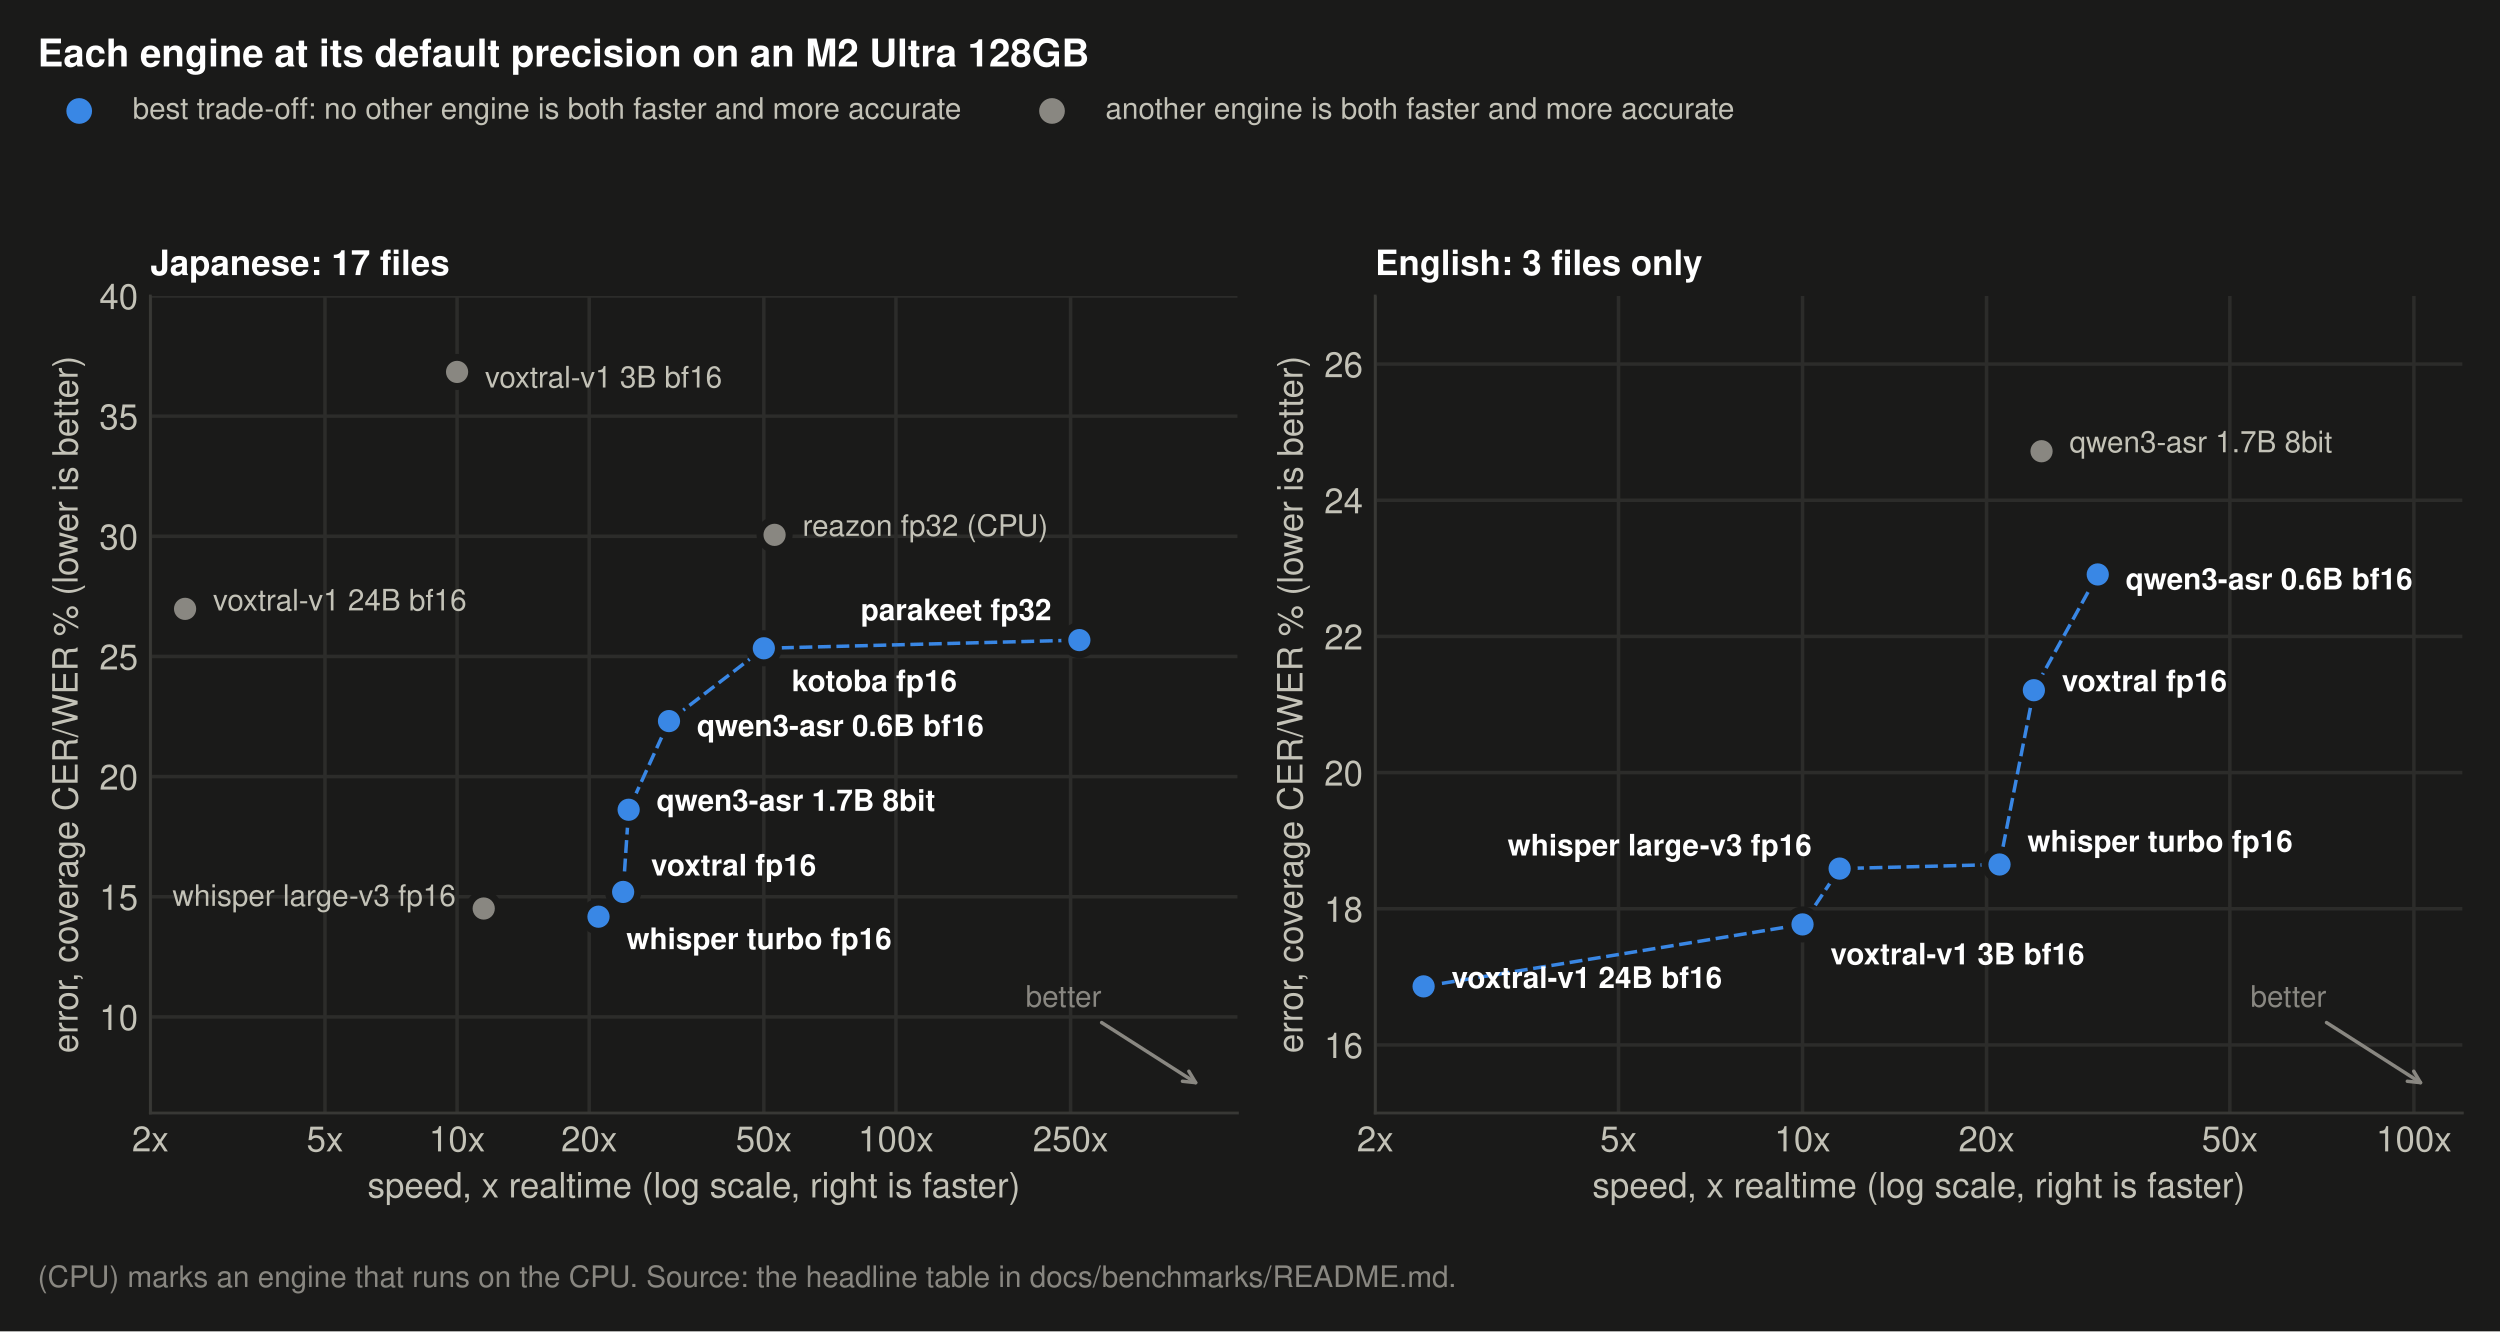
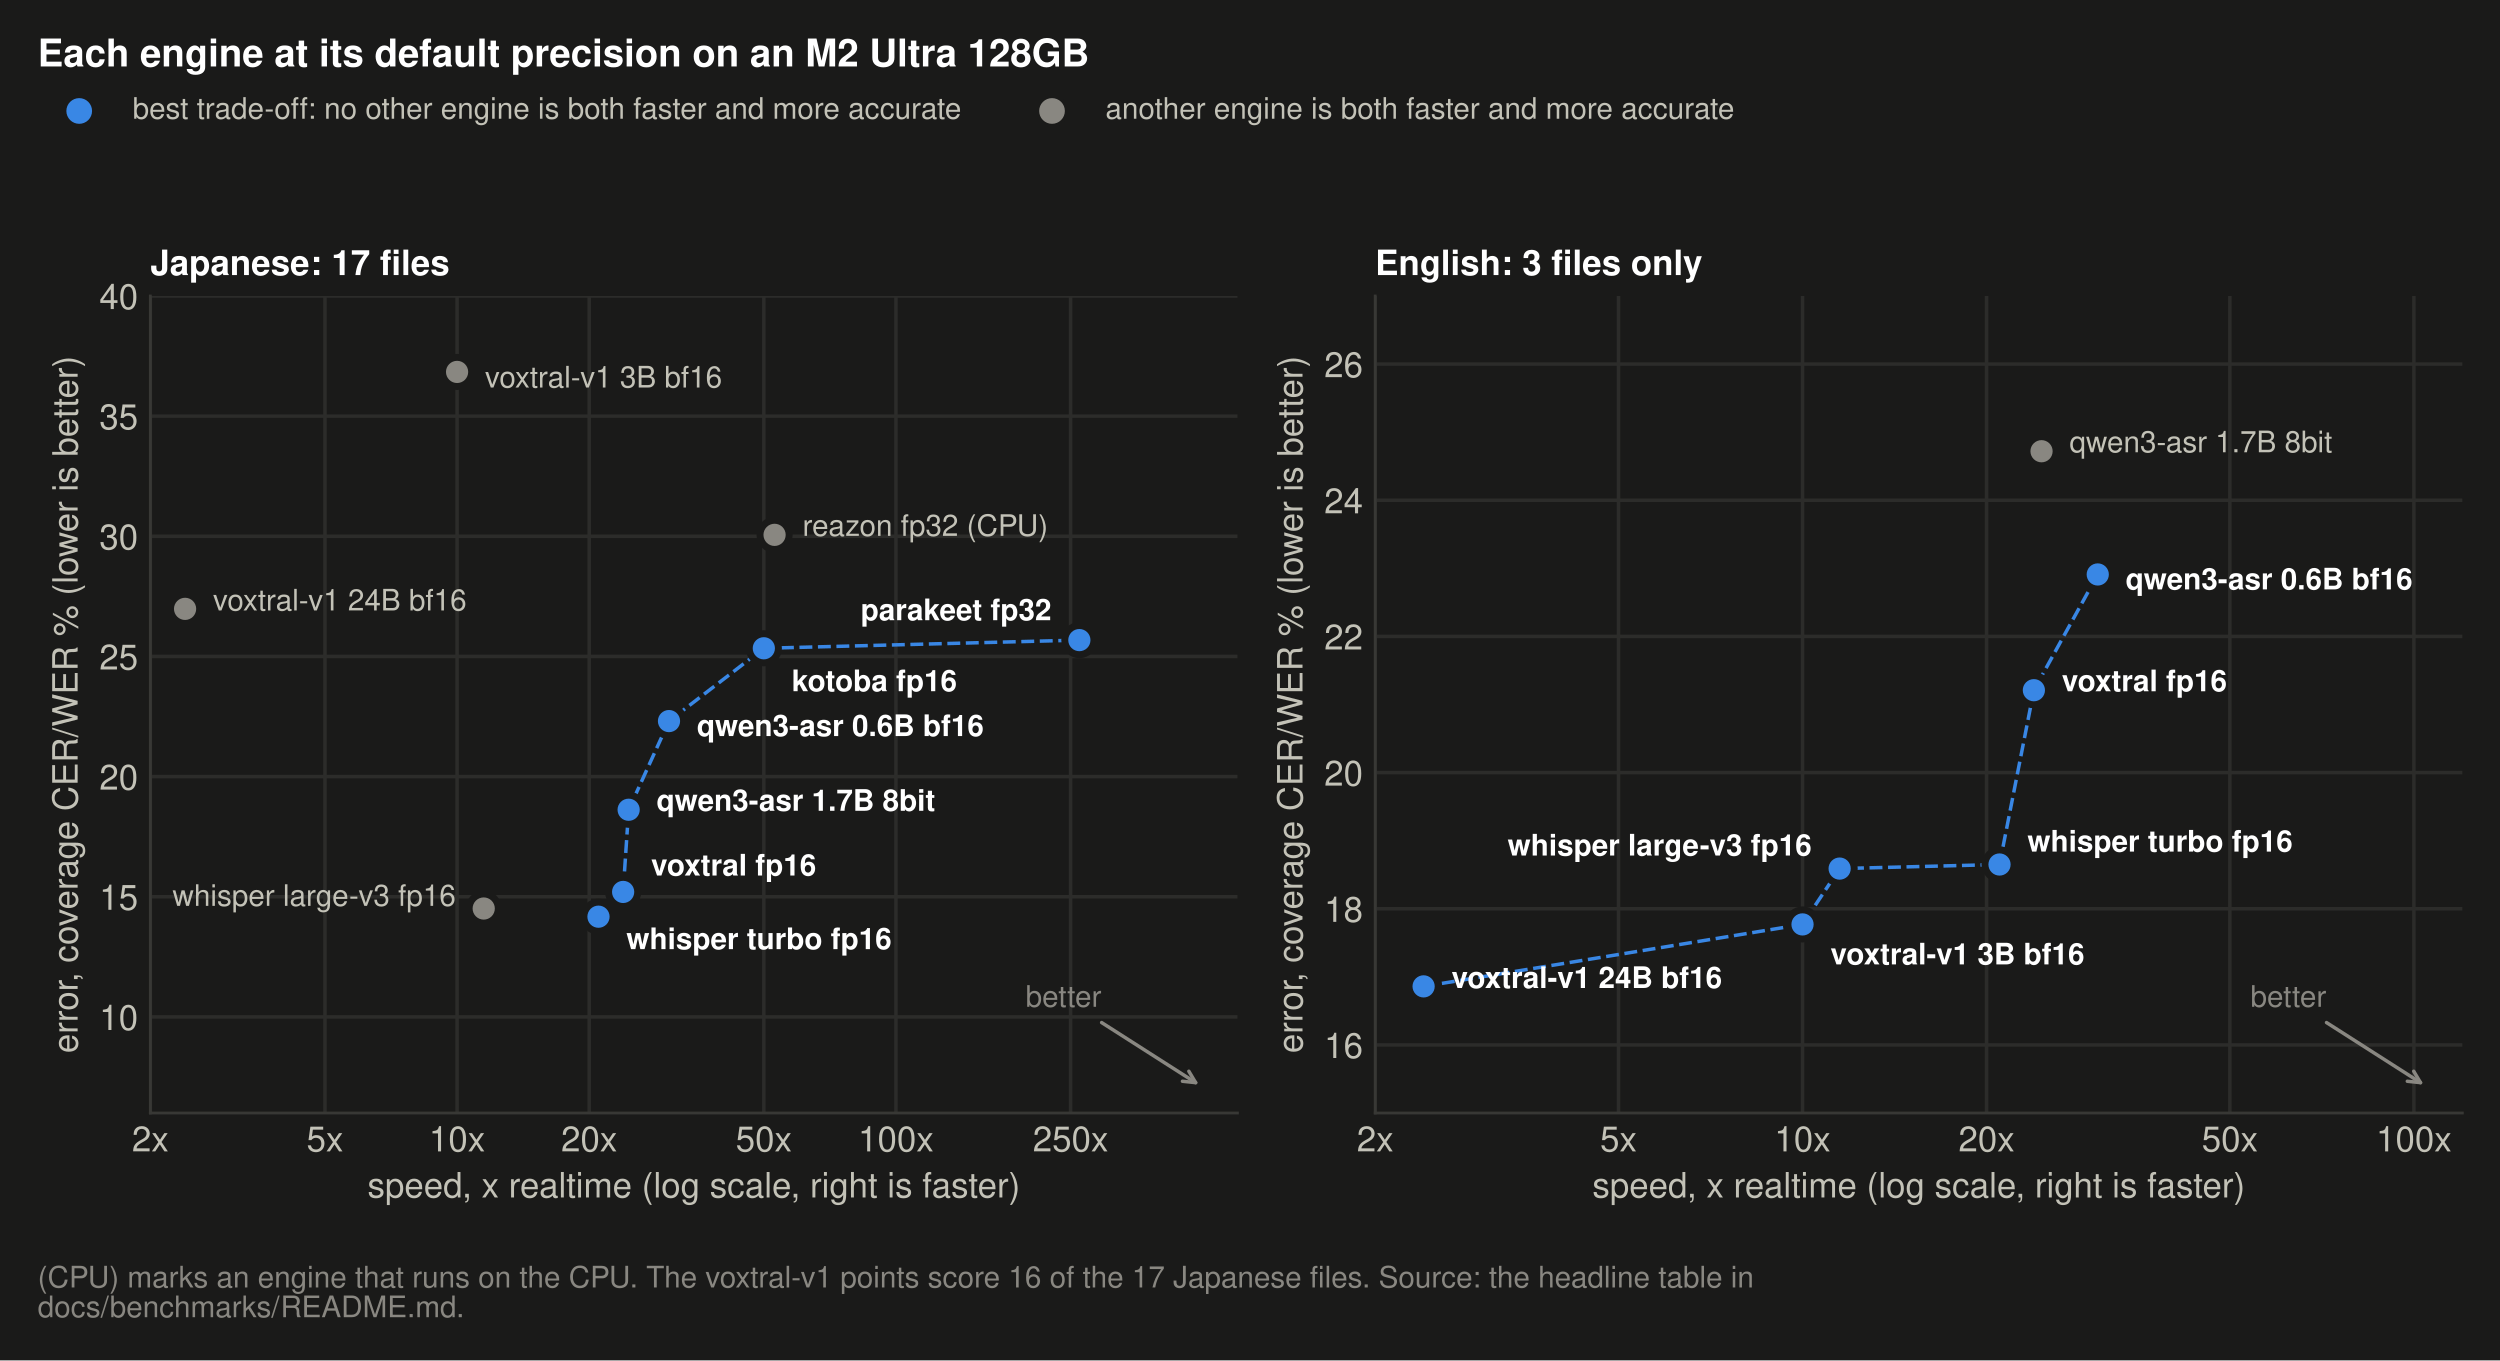
- <svg xmlns="http://www.w3.org/2000/svg" xmlns:xlink="http://www.w3.org/1999/xlink" width="716.418pt" height="381.504pt" viewBox="0 0 716.418 381.504" version="1.1">
+ <svg xmlns="http://www.w3.org/2000/svg" xmlns:xlink="http://www.w3.org/1999/xlink" width="716.418pt" height="389.829pt" viewBox="0 0 716.418 389.829" version="1.1">
  <defs>
    <style type="text/css">*{stroke-linejoin: round; stroke-linecap: butt}</style>
  </defs>
  <g id="figure_1">
    <g id="patch_1">
-       <path d="M 0 381.504  L 716.418 381.504  L 716.418 0  L 0 0  z " style="fill: #1a1a19" />
+       <path d="M 0 389.829  L 716.418 389.829  L 716.418 -0  L 0 -0  z " style="fill: #1a1a19" />
    </g>
    <g id="axes_1">
      <g id="patch_2">
        <path d="M 43.08 318.953  L 354.609 318.953  L 354.609 84.822  L 43.08 84.822  z " style="fill: #1a1a19" />
      </g>
      <g id="matplotlib.axis_1">
        <g id="xtick_1">
          <g id="line2d_1">
-             <path d="M 43.08 318.953  L 43.08 84.822  " clip-path="url(#pda2308341d)" style="fill: none; stroke: #2c2c2a; stroke-linecap: round" />
+             <path d="M 43.08 318.953  L 43.08 84.822  " clip-path="url(#pedaf4a1bca)" style="fill: none; stroke: #2c2c2a; stroke-linecap: round" />
          </g>
          <g id="line2d_2" />
          <g id="text_1">
            <text style="font-size: 10px; font-family: 'Helvetica', 'Arial', 'DejaVu Sans'; text-anchor: middle; fill: #c3c2b7" x="43.08" y="329.953" transform="rotate(-0 43.08 329.9528)">2x</text>
          </g>
        </g>
        <g id="xtick_2">
          <g id="line2d_3">
-             <path d="M 93.126 318.953  L 93.126 84.822  " clip-path="url(#pda2308341d)" style="fill: none; stroke: #2c2c2a; stroke-linecap: round" />
+             <path d="M 93.126 318.953  L 93.126 84.822  " clip-path="url(#pedaf4a1bca)" style="fill: none; stroke: #2c2c2a; stroke-linecap: round" />
          </g>
          <g id="line2d_4" />
          <g id="text_2">
            <text style="font-size: 10px; font-family: 'Helvetica', 'Arial', 'DejaVu Sans'; text-anchor: middle; fill: #c3c2b7" x="93.126" y="329.953" transform="rotate(-0 93.12591 329.9528)">5x</text>
          </g>
        </g>
        <g id="xtick_3">
          <g id="line2d_5">
-             <path d="M 130.984 318.953  L 130.984 84.822  " clip-path="url(#pda2308341d)" style="fill: none; stroke: #2c2c2a; stroke-linecap: round" />
+             <path d="M 130.984 318.953  L 130.984 84.822  " clip-path="url(#pedaf4a1bca)" style="fill: none; stroke: #2c2c2a; stroke-linecap: round" />
          </g>
          <g id="line2d_6" />
          <g id="text_3">
            <text style="font-size: 10px; font-family: 'Helvetica', 'Arial', 'DejaVu Sans'; text-anchor: middle; fill: #c3c2b7" x="130.984" y="329.953" transform="rotate(-0 130.9842 329.9528)">10x</text>
          </g>
        </g>
        <g id="xtick_4">
          <g id="line2d_7">
-             <path d="M 168.842 318.953  L 168.842 84.822  " clip-path="url(#pda2308341d)" style="fill: none; stroke: #2c2c2a; stroke-linecap: round" />
+             <path d="M 168.842 318.953  L 168.842 84.822  " clip-path="url(#pedaf4a1bca)" style="fill: none; stroke: #2c2c2a; stroke-linecap: round" />
          </g>
          <g id="line2d_8" />
          <g id="text_4">
            <text style="font-size: 10px; font-family: 'Helvetica', 'Arial', 'DejaVu Sans'; text-anchor: middle; fill: #c3c2b7" x="168.842" y="329.953" transform="rotate(-0 168.8424 329.9528)">20x</text>
          </g>
        </g>
        <g id="xtick_5">
          <g id="line2d_9">
-             <path d="M 218.888 318.953  L 218.888 84.822  " clip-path="url(#pda2308341d)" style="fill: none; stroke: #2c2c2a; stroke-linecap: round" />
+             <path d="M 218.888 318.953  L 218.888 84.822  " clip-path="url(#pedaf4a1bca)" style="fill: none; stroke: #2c2c2a; stroke-linecap: round" />
          </g>
          <g id="line2d_10" />
          <g id="text_5">
            <text style="font-size: 10px; font-family: 'Helvetica', 'Arial', 'DejaVu Sans'; text-anchor: middle; fill: #c3c2b7" x="218.888" y="329.953" transform="rotate(-0 218.8883 329.9528)">50x</text>
          </g>
        </g>
        <g id="xtick_6">
          <g id="line2d_11">
-             <path d="M 256.747 318.953  L 256.747 84.822  " clip-path="url(#pda2308341d)" style="fill: none; stroke: #2c2c2a; stroke-linecap: round" />
+             <path d="M 256.747 318.953  L 256.747 84.822  " clip-path="url(#pedaf4a1bca)" style="fill: none; stroke: #2c2c2a; stroke-linecap: round" />
          </g>
          <g id="line2d_12" />
          <g id="text_6">
            <text style="font-size: 10px; font-family: 'Helvetica', 'Arial', 'DejaVu Sans'; text-anchor: middle; fill: #c3c2b7" x="256.747" y="329.953" transform="rotate(-0 256.7466 329.9528)">100x</text>
          </g>
        </g>
        <g id="xtick_7">
          <g id="line2d_13">
-             <path d="M 306.793 318.953  L 306.793 84.822  " clip-path="url(#pda2308341d)" style="fill: none; stroke: #2c2c2a; stroke-linecap: round" />
+             <path d="M 306.793 318.953  L 306.793 84.822  " clip-path="url(#pedaf4a1bca)" style="fill: none; stroke: #2c2c2a; stroke-linecap: round" />
          </g>
          <g id="line2d_14" />
          <g id="text_7">
            <text style="font-size: 10px; font-family: 'Helvetica', 'Arial', 'DejaVu Sans'; text-anchor: middle; fill: #c3c2b7" x="306.793" y="329.953" transform="rotate(-0 306.7925 329.9528)">250x</text>
          </g>
        </g>
        <g id="text_8">
          <text style="font-size: 10px; font-family: 'Helvetica', 'Arial', 'DejaVu Sans'; text-anchor: middle; fill: #c3c2b7" x="198.844" y="343.152" transform="rotate(-0 198.8444 343.152)">speed, x realtime (log scale, right is faster)</text>
        </g>
      </g>
      <g id="matplotlib.axis_2">
        <g id="ytick_1">
          <g id="line2d_15">
-             <path d="M 43.08 291.408  L 354.609 291.408  " clip-path="url(#pda2308341d)" style="fill: none; stroke: #2c2c2a; stroke-linecap: round" />
+             <path d="M 43.08 291.408  L 354.609 291.408  " clip-path="url(#pedaf4a1bca)" style="fill: none; stroke: #2c2c2a; stroke-linecap: round" />
          </g>
          <g id="line2d_16" />
          <g id="text_9">
            <text style="font-size: 10px; font-family: 'Helvetica', 'Arial', 'DejaVu Sans'; text-anchor: end; fill: #c3c2b7" x="39.58" y="295.158" transform="rotate(-0 39.58 295.158)">10</text>
          </g>
        </g>
        <g id="ytick_2">
          <g id="line2d_17">
-             <path d="M 43.08 256.977  L 354.609 256.977  " clip-path="url(#pda2308341d)" style="fill: none; stroke: #2c2c2a; stroke-linecap: round" />
+             <path d="M 43.08 256.977  L 354.609 256.977  " clip-path="url(#pedaf4a1bca)" style="fill: none; stroke: #2c2c2a; stroke-linecap: round" />
          </g>
          <g id="line2d_18" />
          <g id="text_10">
            <text style="font-size: 10px; font-family: 'Helvetica', 'Arial', 'DejaVu Sans'; text-anchor: end; fill: #c3c2b7" x="39.58" y="260.727" transform="rotate(-0 39.58 260.727)">15</text>
          </g>
        </g>
        <g id="ytick_3">
          <g id="line2d_19">
-             <path d="M 43.08 222.546  L 354.609 222.546  " clip-path="url(#pda2308341d)" style="fill: none; stroke: #2c2c2a; stroke-linecap: round" />
+             <path d="M 43.08 222.546  L 354.609 222.546  " clip-path="url(#pedaf4a1bca)" style="fill: none; stroke: #2c2c2a; stroke-linecap: round" />
          </g>
          <g id="line2d_20" />
          <g id="text_11">
            <text style="font-size: 10px; font-family: 'Helvetica', 'Arial', 'DejaVu Sans'; text-anchor: end; fill: #c3c2b7" x="39.58" y="226.296" transform="rotate(-0 39.58 226.296)">20</text>
          </g>
        </g>
        <g id="ytick_4">
          <g id="line2d_21">
-             <path d="M 43.08 188.115  L 354.609 188.115  " clip-path="url(#pda2308341d)" style="fill: none; stroke: #2c2c2a; stroke-linecap: round" />
+             <path d="M 43.08 188.115  L 354.609 188.115  " clip-path="url(#pedaf4a1bca)" style="fill: none; stroke: #2c2c2a; stroke-linecap: round" />
          </g>
          <g id="line2d_22" />
          <g id="text_12">
            <text style="font-size: 10px; font-family: 'Helvetica', 'Arial', 'DejaVu Sans'; text-anchor: end; fill: #c3c2b7" x="39.58" y="191.865" transform="rotate(-0 39.58 191.865)">25</text>
          </g>
        </g>
        <g id="ytick_5">
          <g id="line2d_23">
-             <path d="M 43.08 153.684  L 354.609 153.684  " clip-path="url(#pda2308341d)" style="fill: none; stroke: #2c2c2a; stroke-linecap: round" />
+             <path d="M 43.08 153.684  L 354.609 153.684  " clip-path="url(#pedaf4a1bca)" style="fill: none; stroke: #2c2c2a; stroke-linecap: round" />
          </g>
          <g id="line2d_24" />
          <g id="text_13">
            <text style="font-size: 10px; font-family: 'Helvetica', 'Arial', 'DejaVu Sans'; text-anchor: end; fill: #c3c2b7" x="39.58" y="157.434" transform="rotate(-0 39.58 157.434)">30</text>
          </g>
        </g>
        <g id="ytick_6">
          <g id="line2d_25">
-             <path d="M 43.08 119.253  L 354.609 119.253  " clip-path="url(#pda2308341d)" style="fill: none; stroke: #2c2c2a; stroke-linecap: round" />
+             <path d="M 43.08 119.253  L 354.609 119.253  " clip-path="url(#pedaf4a1bca)" style="fill: none; stroke: #2c2c2a; stroke-linecap: round" />
          </g>
          <g id="line2d_26" />
          <g id="text_14">
            <text style="font-size: 10px; font-family: 'Helvetica', 'Arial', 'DejaVu Sans'; text-anchor: end; fill: #c3c2b7" x="39.58" y="123.003" transform="rotate(-0 39.58 123.003)">35</text>
          </g>
        </g>
        <g id="ytick_7">
          <g id="line2d_27">
-             <path d="M 43.08 84.822  L 354.609 84.822  " clip-path="url(#pda2308341d)" style="fill: none; stroke: #2c2c2a; stroke-linecap: round" />
+             <path d="M 43.08 84.822  L 354.609 84.822  " clip-path="url(#pedaf4a1bca)" style="fill: none; stroke: #2c2c2a; stroke-linecap: round" />
          </g>
          <g id="line2d_28" />
          <g id="text_15">
            <text style="font-size: 10px; font-family: 'Helvetica', 'Arial', 'DejaVu Sans'; text-anchor: end; fill: #c3c2b7" x="39.58" y="88.572" transform="rotate(-0 39.58 88.572)">40</text>
          </g>
        </g>
        <g id="text_16">
          <text style="font-size: 10px; font-family: 'Helvetica', 'Arial', 'DejaVu Sans'; text-anchor: middle; fill: #c3c2b7" x="22.246" y="201.887" transform="rotate(-90 22.24563 201.8874)">error, coverage CER/WER % (lower is better)</text>
        </g>
      </g>
      <g id="PathCollection_1" />
      <g id="PathCollection_2" />
      <g id="patch_3">
        <path d="M 43.08 318.953  L 43.08 84.822  " style="fill: none; stroke: #383835; stroke-width: 0.8; stroke-linejoin: miter; stroke-linecap: square" />
      </g>
      <g id="patch_4">
        <path d="M 43.08 318.953  L 354.609 318.953  " style="fill: none; stroke: #383835; stroke-width: 0.8; stroke-linejoin: miter; stroke-linecap: square" />
      </g>
      <g id="line2d_29">
-         <path d="M 171.507 262.693  L 178.572 255.6  L 180.149 232.049  L 191.712 206.639  L 218.888 185.774  L 309.311 183.432  " clip-path="url(#pda2308341d)" style="fill: none; stroke-dasharray: 3.7,1.6; stroke-dashoffset: 0; stroke: #3987e5" />
+         <path d="M 171.507 262.693  L 178.572 255.6  L 180.149 232.049  L 191.712 206.639  L 218.888 185.774  L 309.311 183.432  " clip-path="url(#pedaf4a1bca)" style="fill: none; stroke-dasharray: 3.7,1.6; stroke-dashoffset: 0; stroke: #3987e5" />
      </g>
      <g id="text_17">
        <text style="font-weight: 700; font-size: 8.5px; font-family: 'Helvetica', 'Arial', 'DejaVu Sans'; text-anchor: start; fill: #ffffff" x="186.572" y="250.897" transform="rotate(-0 186.5724 250.8967)">voxtral fp16</text>
      </g>
      <g id="text_18">
        <text style="font-size: 8.5px; font-family: 'Helvetica', 'Arial', 'DejaVu Sans'; text-anchor: end; fill: #c3c2b7" x="130.618" y="259.598" transform="rotate(-0 130.6177 259.5984)">whisper large-v3 fp16</text>
      </g>
      <g id="text_19">
        <text style="font-weight: 700; font-size: 8.5px; font-family: 'Helvetica', 'Arial', 'DejaVu Sans'; text-anchor: start; fill: #ffffff" x="179.507" y="271.99" transform="rotate(-0 179.5073 271.9895)">whisper turbo fp16</text>
      </g>
      <g id="text_20">
        <text style="font-weight: 700; font-size: 8.5px; font-family: 'Helvetica', 'Arial', 'DejaVu Sans'; text-anchor: start; fill: #ffffff" x="188.149" y="232.34" transform="rotate(-0 188.1491 232.34)">qwen3-asr 1.7B 8bit</text>
      </g>
      <g id="text_21">
        <text style="font-weight: 700; font-size: 8.5px; font-family: 'Helvetica', 'Arial', 'DejaVu Sans'; text-anchor: start; fill: #ffffff" x="199.712" y="210.93" transform="rotate(-0 199.7115 210.9299)">qwen3-asr 0.6B bf16</text>
      </g>
      <g id="text_22">
        <text style="font-size: 8.5px; font-family: 'Helvetica', 'Arial', 'DejaVu Sans'; text-anchor: start; fill: #c3c2b7" x="138.984" y="111.048" transform="rotate(-0 138.9842 111.0477)">voxtral-v1 3B bf16</text>
      </g>
      <g id="text_23">
        <text style="font-size: 8.5px; font-family: 'Helvetica', 'Arial', 'DejaVu Sans'; text-anchor: start; fill: #c3c2b7" x="61.038" y="174.946" transform="rotate(-0 61.03803 174.9456)">voxtral-v1 24B bf16</text>
      </g>
      <g id="text_24">
        <text style="font-weight: 700; font-size: 8.5px; font-family: 'Helvetica', 'Arial', 'DejaVu Sans'; text-anchor: start; fill: #ffffff" x="226.888" y="198.071" transform="rotate(-0 226.8883 198.0707)">kotoba fp16</text>
      </g>
      <g id="text_25">
        <text style="font-weight: 700; font-size: 8.5px; font-family: 'Helvetica', 'Arial', 'DejaVu Sans'; text-anchor: end; fill: #ffffff" x="301.311" y="177.729" transform="rotate(-0 301.3115 177.7294)">parakeet fp32</text>
      </g>
      <g id="text_26">
        <text style="font-size: 8.5px; font-family: 'Helvetica', 'Arial', 'DejaVu Sans'; text-anchor: start; fill: #c3c2b7" x="229.968" y="153.572" transform="rotate(-0 229.9677 153.5725)">reazon fp32 (CPU)</text>
      </g>
      <g id="patch_5">
        <path d="M 315.694 293.034  Q 329.636 301.943 342.635 310.25  " style="fill: none; stroke: #898781; stroke-linecap: round" />
        <path d="M 340.686 306.986  L 342.635 310.25  L 338.855 309.852  " style="fill: none; stroke: #898781; stroke-linecap: round" />
      </g>
      <g id="text_27">
        <text style="font-size: 8.5px; font-family: 'Helvetica', 'Arial', 'DejaVu Sans'; text-anchor: middle; fill: #898781" x="304.764" y="288.516" transform="rotate(-0 304.7642 288.5158)">better</text>
      </g>
      <g id="text_28">
        <text style="font-weight: 700; font-size: 10px; font-family: 'Helvetica', 'Arial', 'DejaVu Sans'; text-anchor: start; fill: #ffffff" x="43.08" y="78.822" transform="rotate(-0 43.08 78.822)">Japanese: 17 files</text>
      </g>
      <g id="PathCollection_3">
        <defs>
          <path id="md857b09aa1" d="M 0 4.183  C 1.109 4.183 2.174 3.743 2.958 2.958  C 3.743 2.174 4.183 1.109 4.183 0  C 4.183 -1.109 3.743 -2.174 2.958 -2.958  C 2.174 -3.743 1.109 -4.183 0 -4.183  C -1.109 -4.183 -2.174 -3.743 -2.958 -2.958  C -3.743 -2.174 -4.183 -1.109 -4.183 0  C -4.183 1.109 -3.743 2.174 -2.958 2.958  C -2.174 3.743 -1.109 4.183 0 4.183  z " style="stroke: #1a1a19; stroke-width: 2" />
        </defs>
-         <g clip-path="url(#pda2308341d)">
+         <g clip-path="url(#pedaf4a1bca)">
          <use xlink:href="#md857b09aa1" x="178.572" y="255.6" style="fill: #3987e5; stroke: #1a1a19; stroke-width: 2" />
        </g>
      </g>
      <g id="PathCollection_4">
        <defs>
          <path id="m7965af2e24" d="M 0 4.183  C 1.109 4.183 2.174 3.743 2.958 2.958  C 3.743 2.174 4.183 1.109 4.183 0  C 4.183 -1.109 3.743 -2.174 2.958 -2.958  C 2.174 -3.743 1.109 -4.183 0 -4.183  C -1.109 -4.183 -2.174 -3.743 -2.958 -2.958  C -3.743 -2.174 -4.183 -1.109 -4.183 0  C -4.183 1.109 -3.743 2.174 -2.958 2.958  C -2.174 3.743 -1.109 4.183 0 4.183  z " style="stroke: #1a1a19; stroke-width: 2" />
        </defs>
-         <g clip-path="url(#pda2308341d)">
+         <g clip-path="url(#pedaf4a1bca)">
          <use xlink:href="#m7965af2e24" x="138.618" y="260.351" style="fill: #898781; stroke: #1a1a19; stroke-width: 2" />
        </g>
      </g>
      <g id="PathCollection_5">
-         <g clip-path="url(#pda2308341d)">
+         <g clip-path="url(#pedaf4a1bca)">
          <use xlink:href="#md857b09aa1" x="171.507" y="262.693" style="fill: #3987e5; stroke: #1a1a19; stroke-width: 2" />
        </g>
      </g>
      <g id="PathCollection_6">
-         <g clip-path="url(#pda2308341d)">
+         <g clip-path="url(#pedaf4a1bca)">
          <use xlink:href="#md857b09aa1" x="180.149" y="232.049" style="fill: #3987e5; stroke: #1a1a19; stroke-width: 2" />
        </g>
      </g>
      <g id="PathCollection_7">
-         <g clip-path="url(#pda2308341d)">
+         <g clip-path="url(#pedaf4a1bca)">
          <use xlink:href="#md857b09aa1" x="191.712" y="206.639" style="fill: #3987e5; stroke: #1a1a19; stroke-width: 2" />
        </g>
      </g>
      <g id="PathCollection_8">
-         <g clip-path="url(#pda2308341d)">
+         <g clip-path="url(#pedaf4a1bca)">
          <use xlink:href="#m7965af2e24" x="130.984" y="106.582" style="fill: #898781; stroke: #1a1a19; stroke-width: 2" />
        </g>
      </g>
      <g id="PathCollection_9">
-         <g clip-path="url(#pda2308341d)">
+         <g clip-path="url(#pedaf4a1bca)">
          <use xlink:href="#m7965af2e24" x="53.038" y="174.48" style="fill: #898781; stroke: #1a1a19; stroke-width: 2" />
        </g>
      </g>
      <g id="PathCollection_10">
-         <g clip-path="url(#pda2308341d)">
+         <g clip-path="url(#pedaf4a1bca)">
          <use xlink:href="#md857b09aa1" x="218.888" y="185.774" style="fill: #3987e5; stroke: #1a1a19; stroke-width: 2" />
        </g>
      </g>
      <g id="PathCollection_11">
-         <g clip-path="url(#pda2308341d)">
+         <g clip-path="url(#pedaf4a1bca)">
          <use xlink:href="#md857b09aa1" x="309.311" y="183.432" style="fill: #3987e5; stroke: #1a1a19; stroke-width: 2" />
        </g>
      </g>
      <g id="PathCollection_12">
-         <g clip-path="url(#pda2308341d)">
+         <g clip-path="url(#pedaf4a1bca)">
          <use xlink:href="#m7965af2e24" x="221.968" y="153.271" style="fill: #898781; stroke: #1a1a19; stroke-width: 2" />
        </g>
      </g>
    </g>
    <g id="axes_2">
      <g id="patch_6">
        <path d="M 394.089 318.953  L 705.618 318.953  L 705.618 84.822  L 394.089 84.822  z " style="fill: #1a1a19" />
      </g>
      <g id="matplotlib.axis_3">
        <g id="xtick_8">
          <g id="line2d_30">
-             <path d="M 394.089 318.953  L 394.089 84.822  " clip-path="url(#pa6e12be809)" style="fill: none; stroke: #2c2c2a; stroke-linecap: round" />
+             <path d="M 394.089 318.953  L 394.089 84.822  " clip-path="url(#p5c05150045)" style="fill: none; stroke: #2c2c2a; stroke-linecap: round" />
          </g>
          <g id="line2d_31" />
          <g id="text_29">
            <text style="font-size: 10px; font-family: 'Helvetica', 'Arial', 'DejaVu Sans'; text-anchor: middle; fill: #c3c2b7" x="394.089" y="329.953" transform="rotate(-0 394.0888 329.9528)">2x</text>
          </g>
        </g>
        <g id="xtick_9">
          <g id="line2d_32">
-             <path d="M 463.807 318.953  L 463.807 84.822  " clip-path="url(#pa6e12be809)" style="fill: none; stroke: #2c2c2a; stroke-linecap: round" />
+             <path d="M 463.807 318.953  L 463.807 84.822  " clip-path="url(#p5c05150045)" style="fill: none; stroke: #2c2c2a; stroke-linecap: round" />
          </g>
          <g id="line2d_33" />
          <g id="text_30">
            <text style="font-size: 10px; font-family: 'Helvetica', 'Arial', 'DejaVu Sans'; text-anchor: middle; fill: #c3c2b7" x="463.807" y="329.953" transform="rotate(-0 463.8072 329.9528)">5x</text>
          </g>
        </g>
        <g id="xtick_10">
          <g id="line2d_34">
-             <path d="M 516.547 318.953  L 516.547 84.822  " clip-path="url(#pa6e12be809)" style="fill: none; stroke: #2c2c2a; stroke-linecap: round" />
+             <path d="M 516.547 318.953  L 516.547 84.822  " clip-path="url(#p5c05150045)" style="fill: none; stroke: #2c2c2a; stroke-linecap: round" />
          </g>
          <g id="line2d_35" />
          <g id="text_31">
            <text style="font-size: 10px; font-family: 'Helvetica', 'Arial', 'DejaVu Sans'; text-anchor: middle; fill: #c3c2b7" x="516.547" y="329.953" transform="rotate(-0 516.5471 329.9528)">10x</text>
          </g>
        </g>
        <g id="xtick_11">
          <g id="line2d_36">
-             <path d="M 569.287 318.953  L 569.287 84.822  " clip-path="url(#pa6e12be809)" style="fill: none; stroke: #2c2c2a; stroke-linecap: round" />
+             <path d="M 569.287 318.953  L 569.287 84.822  " clip-path="url(#p5c05150045)" style="fill: none; stroke: #2c2c2a; stroke-linecap: round" />
          </g>
          <g id="line2d_37" />
          <g id="text_32">
            <text style="font-size: 10px; font-family: 'Helvetica', 'Arial', 'DejaVu Sans'; text-anchor: middle; fill: #c3c2b7" x="569.287" y="329.953" transform="rotate(-0 569.287 329.9528)">20x</text>
          </g>
        </g>
        <g id="xtick_12">
          <g id="line2d_38">
-             <path d="M 639.005 318.953  L 639.005 84.822  " clip-path="url(#pa6e12be809)" style="fill: none; stroke: #2c2c2a; stroke-linecap: round" />
+             <path d="M 639.005 318.953  L 639.005 84.822  " clip-path="url(#p5c05150045)" style="fill: none; stroke: #2c2c2a; stroke-linecap: round" />
          </g>
          <g id="line2d_39" />
          <g id="text_33">
            <text style="font-size: 10px; font-family: 'Helvetica', 'Arial', 'DejaVu Sans'; text-anchor: middle; fill: #c3c2b7" x="639.005" y="329.953" transform="rotate(-0 639.0053 329.9528)">50x</text>
          </g>
        </g>
        <g id="xtick_13">
          <g id="line2d_40">
-             <path d="M 691.745 318.953  L 691.745 84.822  " clip-path="url(#pa6e12be809)" style="fill: none; stroke: #2c2c2a; stroke-linecap: round" />
+             <path d="M 691.745 318.953  L 691.745 84.822  " clip-path="url(#p5c05150045)" style="fill: none; stroke: #2c2c2a; stroke-linecap: round" />
          </g>
          <g id="line2d_41" />
          <g id="text_34">
            <text style="font-size: 10px; font-family: 'Helvetica', 'Arial', 'DejaVu Sans'; text-anchor: middle; fill: #c3c2b7" x="691.745" y="329.953" transform="rotate(-0 691.7452 329.9528)">100x</text>
          </g>
        </g>
        <g id="text_35">
          <text style="font-size: 10px; font-family: 'Helvetica', 'Arial', 'DejaVu Sans'; text-anchor: middle; fill: #c3c2b7" x="549.853" y="343.152" transform="rotate(-0 549.8532 343.152)">speed, x realtime (log scale, right is faster)</text>
        </g>
      </g>
      <g id="matplotlib.axis_4">
        <g id="ytick_8">
          <g id="line2d_42">
-             <path d="M 394.089 299.442  L 705.618 299.442  " clip-path="url(#pa6e12be809)" style="fill: none; stroke: #2c2c2a; stroke-linecap: round" />
+             <path d="M 394.089 299.442  L 705.618 299.442  " clip-path="url(#p5c05150045)" style="fill: none; stroke: #2c2c2a; stroke-linecap: round" />
          </g>
          <g id="line2d_43" />
          <g id="text_36">
            <text style="font-size: 10px; font-family: 'Helvetica', 'Arial', 'DejaVu Sans'; text-anchor: end; fill: #c3c2b7" x="390.589" y="303.192" transform="rotate(-0 390.5888 303.1919)">16</text>
          </g>
        </g>
        <g id="ytick_9">
          <g id="line2d_44">
-             <path d="M 394.089 260.42  L 705.618 260.42  " clip-path="url(#pa6e12be809)" style="fill: none; stroke: #2c2c2a; stroke-linecap: round" />
+             <path d="M 394.089 260.42  L 705.618 260.42  " clip-path="url(#p5c05150045)" style="fill: none; stroke: #2c2c2a; stroke-linecap: round" />
          </g>
          <g id="line2d_45" />
          <g id="text_37">
            <text style="font-size: 10px; font-family: 'Helvetica', 'Arial', 'DejaVu Sans'; text-anchor: end; fill: #c3c2b7" x="390.589" y="264.17" transform="rotate(-0 390.5888 264.1701)">18</text>
          </g>
        </g>
        <g id="ytick_10">
          <g id="line2d_46">
-             <path d="M 394.089 221.398  L 705.618 221.398  " clip-path="url(#pa6e12be809)" style="fill: none; stroke: #2c2c2a; stroke-linecap: round" />
+             <path d="M 394.089 221.398  L 705.618 221.398  " clip-path="url(#p5c05150045)" style="fill: none; stroke: #2c2c2a; stroke-linecap: round" />
          </g>
          <g id="line2d_47" />
          <g id="text_38">
            <text style="font-size: 10px; font-family: 'Helvetica', 'Arial', 'DejaVu Sans'; text-anchor: end; fill: #c3c2b7" x="390.589" y="225.148" transform="rotate(-0 390.5888 225.1483)">20</text>
          </g>
        </g>
        <g id="ytick_11">
          <g id="line2d_48">
-             <path d="M 394.089 182.376  L 705.618 182.376  " clip-path="url(#pa6e12be809)" style="fill: none; stroke: #2c2c2a; stroke-linecap: round" />
+             <path d="M 394.089 182.376  L 705.618 182.376  " clip-path="url(#p5c05150045)" style="fill: none; stroke: #2c2c2a; stroke-linecap: round" />
          </g>
          <g id="line2d_49" />
          <g id="text_39">
            <text style="font-size: 10px; font-family: 'Helvetica', 'Arial', 'DejaVu Sans'; text-anchor: end; fill: #c3c2b7" x="390.589" y="186.126" transform="rotate(-0 390.5888 186.1265)">22</text>
          </g>
        </g>
        <g id="ytick_12">
          <g id="line2d_50">
-             <path d="M 394.089 143.355  L 705.618 143.355  " clip-path="url(#pa6e12be809)" style="fill: none; stroke: #2c2c2a; stroke-linecap: round" />
+             <path d="M 394.089 143.355  L 705.618 143.355  " clip-path="url(#p5c05150045)" style="fill: none; stroke: #2c2c2a; stroke-linecap: round" />
          </g>
          <g id="line2d_51" />
          <g id="text_40">
            <text style="font-size: 10px; font-family: 'Helvetica', 'Arial', 'DejaVu Sans'; text-anchor: end; fill: #c3c2b7" x="390.589" y="147.105" transform="rotate(-0 390.5888 147.1047)">24</text>
          </g>
        </g>
        <g id="ytick_13">
          <g id="line2d_52">
-             <path d="M 394.089 104.333  L 705.618 104.333  " clip-path="url(#pa6e12be809)" style="fill: none; stroke: #2c2c2a; stroke-linecap: round" />
+             <path d="M 394.089 104.333  L 705.618 104.333  " clip-path="url(#p5c05150045)" style="fill: none; stroke: #2c2c2a; stroke-linecap: round" />
          </g>
          <g id="line2d_53" />
          <g id="text_41">
            <text style="font-size: 10px; font-family: 'Helvetica', 'Arial', 'DejaVu Sans'; text-anchor: end; fill: #c3c2b7" x="390.589" y="108.083" transform="rotate(-0 390.5888 108.0829)">26</text>
          </g>
        </g>
        <g id="text_42">
          <text style="font-size: 10px; font-family: 'Helvetica', 'Arial', 'DejaVu Sans'; text-anchor: middle; fill: #c3c2b7" x="373.254" y="201.887" transform="rotate(-90 373.2544 201.8874)">error, coverage CER/WER % (lower is better)</text>
        </g>
      </g>
      <g id="patch_7">
        <path d="M 394.089 318.953  L 394.089 84.822  " style="fill: none; stroke: #383835; stroke-width: 0.8; stroke-linejoin: miter; stroke-linecap: square" />
      </g>
      <g id="patch_8">
        <path d="M 394.089 318.953  L 705.618 318.953  " style="fill: none; stroke: #383835; stroke-width: 0.8; stroke-linejoin: miter; stroke-linecap: square" />
      </g>
      <g id="line2d_54">
-         <path d="M 407.961 282.663  L 516.547 264.908  L 527.181 248.909  L 572.999 247.738  L 582.842 197.79  L 601.146 164.622  " clip-path="url(#pa6e12be809)" style="fill: none; stroke-dasharray: 3.7,1.6; stroke-dashoffset: 0; stroke: #3987e5" />
+         <path d="M 407.961 282.663  L 516.547 264.908  L 527.181 248.909  L 572.999 247.738  L 582.842 197.79  L 601.146 164.622  " clip-path="url(#p5c05150045)" style="fill: none; stroke-dasharray: 3.7,1.6; stroke-dashoffset: 0; stroke: #3987e5" />
      </g>
      <g id="text_43">
        <text style="font-weight: 700; font-size: 8.5px; font-family: 'Helvetica', 'Arial', 'DejaVu Sans'; text-anchor: start; fill: #ffffff" x="590.842" y="198.087" transform="rotate(-0 590.8417 198.0871)">voxtral fp16</text>
      </g>
      <g id="text_44">
        <text style="font-weight: 700; font-size: 8.5px; font-family: 'Helvetica', 'Arial', 'DejaVu Sans'; text-anchor: end; fill: #ffffff" x="519.181" y="245.17" transform="rotate(-0 519.1812 245.1705)">whisper large-v3 fp16</text>
      </g>
      <g id="text_45">
        <text style="font-weight: 700; font-size: 8.5px; font-family: 'Helvetica', 'Arial', 'DejaVu Sans'; text-anchor: start; fill: #ffffff" x="580.999" y="244.035" transform="rotate(-0 580.9993 244.035)">whisper turbo fp16</text>
      </g>
      <g id="text_46">
        <text style="font-size: 8.5px; font-family: 'Helvetica', 'Arial', 'DejaVu Sans'; text-anchor: start; fill: #c3c2b7" x="593.038" y="129.608" transform="rotate(-0 593.0382 129.6085)">qwen3-asr 1.7B 8bit</text>
      </g>
      <g id="text_47">
        <text style="font-weight: 700; font-size: 8.5px; font-family: 'Helvetica', 'Arial', 'DejaVu Sans'; text-anchor: start; fill: #ffffff" x="609.146" y="168.913" transform="rotate(-0 609.1456 168.9126)">qwen3-asr 0.6B bf16</text>
      </g>
      <g id="text_48">
        <text style="font-weight: 700; font-size: 8.5px; font-family: 'Helvetica', 'Arial', 'DejaVu Sans'; text-anchor: start; fill: #ffffff" x="524.547" y="276.373" transform="rotate(-0 524.5471 276.3729)">voxtral-v1 3B bf16</text>
      </g>
      <g id="text_49">
        <text style="font-weight: 700; font-size: 8.5px; font-family: 'Helvetica', 'Arial', 'DejaVu Sans'; text-anchor: start; fill: #ffffff" x="415.961" y="283.128" transform="rotate(-0 415.9612 283.1278)">voxtral-v1 24B bf16</text>
      </g>
      <g id="patch_9">
        <path d="M 666.703 293.034  Q 680.644 301.943 693.644 310.25  " style="fill: none; stroke: #898781; stroke-linecap: round" />
        <path d="M 691.694 306.986  L 693.644 310.25  L 689.864 309.852  " style="fill: none; stroke: #898781; stroke-linecap: round" />
      </g>
      <g id="text_50">
        <text style="font-size: 8.5px; font-family: 'Helvetica', 'Arial', 'DejaVu Sans'; text-anchor: middle; fill: #898781" x="655.773" y="288.516" transform="rotate(-0 655.773 288.5158)">better</text>
      </g>
      <g id="text_51">
        <text style="font-weight: 700; font-size: 10px; font-family: 'Helvetica', 'Arial', 'DejaVu Sans'; text-anchor: start; fill: #ffffff" x="394.089" y="78.822" transform="rotate(-0 394.0888 78.822)">English: 3 files only</text>
      </g>
      <g id="PathCollection_13">
-         <g clip-path="url(#pa6e12be809)">
+         <g clip-path="url(#p5c05150045)">
          <use xlink:href="#md857b09aa1" x="582.842" y="197.79" style="fill: #3987e5; stroke: #1a1a19; stroke-width: 2" />
        </g>
      </g>
      <g id="PathCollection_14">
-         <g clip-path="url(#pa6e12be809)">
+         <g clip-path="url(#p5c05150045)">
          <use xlink:href="#md857b09aa1" x="527.181" y="248.909" style="fill: #3987e5; stroke: #1a1a19; stroke-width: 2" />
        </g>
      </g>
      <g id="PathCollection_15">
-         <g clip-path="url(#pa6e12be809)">
+         <g clip-path="url(#p5c05150045)">
          <use xlink:href="#md857b09aa1" x="572.999" y="247.738" style="fill: #3987e5; stroke: #1a1a19; stroke-width: 2" />
        </g>
      </g>
      <g id="PathCollection_16">
-         <g clip-path="url(#pa6e12be809)">
+         <g clip-path="url(#p5c05150045)">
          <use xlink:href="#m7965af2e24" x="585.038" y="129.307" style="fill: #898781; stroke: #1a1a19; stroke-width: 2" />
        </g>
      </g>
      <g id="PathCollection_17">
-         <g clip-path="url(#pa6e12be809)">
+         <g clip-path="url(#p5c05150045)">
          <use xlink:href="#md857b09aa1" x="601.146" y="164.622" style="fill: #3987e5; stroke: #1a1a19; stroke-width: 2" />
        </g>
      </g>
      <g id="PathCollection_18">
-         <g clip-path="url(#pa6e12be809)">
+         <g clip-path="url(#p5c05150045)">
          <use xlink:href="#md857b09aa1" x="516.547" y="264.908" style="fill: #3987e5; stroke: #1a1a19; stroke-width: 2" />
        </g>
      </g>
      <g id="PathCollection_19">
-         <g clip-path="url(#pa6e12be809)">
+         <g clip-path="url(#p5c05150045)">
          <use xlink:href="#md857b09aa1" x="407.961" y="282.663" style="fill: #3987e5; stroke: #1a1a19; stroke-width: 2" />
        </g>
      </g>
    </g>
    <g id="text_52">
      <text style="font-weight: 700; font-size: 11px; font-family: 'Helvetica', 'Arial', 'DejaVu Sans'; text-anchor: start; fill: #ffffff" x="10.8" y="19.05" transform="rotate(-0 10.8 19.05)">Each engine at its default precision on an M2 Ultra 128GB</text>
    </g>
    <g id="text_53">
-       <text style="font-size: 8.5px; font-family: 'Helvetica', 'Arial', 'DejaVu Sans'; text-anchor: start; fill: #898781" x="10.8" y="368.823" transform="rotate(-0 10.8 368.823)">(CPU) marks an engine that runs on the CPU. Source: the headline table in docs/benchmarks/README.md.</text>
+       <text style="font-size: 8.5px; font-family: 'Helvetica', 'Arial', 'DejaVu Sans'; fill: #898781" transform="translate(10.8 368.9496)">(CPU) marks an engine that runs on the CPU. The voxtral-v1 points score 16 of the 17 Japanese files. Source: the headline table in</text>
+       <text style="font-size: 8.5px; font-family: 'Helvetica', 'Arial', 'DejaVu Sans'; fill: #898781" transform="translate(10.8 377.4584)">docs/benchmarks/README.md.</text>
    </g>
    <g id="legend_1">
      <g id="PathCollection_20">
        <defs>
          <path id="ma04c0e3fc9" d="M 0 4.183  C 1.109 4.183 2.174 3.743 2.958 2.958  C 3.743 2.174 4.183 1.109 4.183 0  C 4.183 -1.109 3.743 -2.174 2.958 -2.958  C 2.174 -3.743 1.109 -4.183 0 -4.183  C -1.109 -4.183 -2.174 -3.743 -2.958 -2.958  C -3.743 -2.174 -4.183 -1.109 -4.183 0  C -4.183 1.109 -3.743 2.174 -2.958 2.958  C -2.174 3.743 -1.109 4.183 0 4.183  z " style="stroke: #1a1a19" />
        </defs>
        <g>
          <use xlink:href="#ma04c0e3fc9" x="22.7" y="31.8" style="fill: #3987e5; stroke: #1a1a19" />
        </g>
      </g>
      <g id="text_54">
        <text style="font-size: 8.5px; font-family: 'Helvetica', 'Arial', 'DejaVu Sans'; text-anchor: start; fill: #c3c2b7" x="38" y="34.031" transform="rotate(-0 38 34.03137)">best trade-off: no other engine is both faster and more accurate</text>
      </g>
      <g id="PathCollection_21">
        <defs>
          <path id="mabb0729a14" d="M 0 4.183  C 1.109 4.183 2.174 3.743 2.958 2.958  C 3.743 2.174 4.183 1.109 4.183 0  C 4.183 -1.109 3.743 -2.174 2.958 -2.958  C 2.174 -3.743 1.109 -4.183 0 -4.183  C -1.109 -4.183 -2.174 -3.743 -2.958 -2.958  C -3.743 -2.174 -4.183 -1.109 -4.183 0  C -4.183 1.109 -3.743 2.174 -2.958 2.958  C -2.174 3.743 -1.109 4.183 0 4.183  z " style="stroke: #1a1a19" />
        </defs>
        <g>
          <use xlink:href="#mabb0729a14" x="301.472" y="31.8" style="fill: #898781; stroke: #1a1a19" />
        </g>
      </g>
      <g id="text_55">
        <text style="font-size: 8.5px; font-family: 'Helvetica', 'Arial', 'DejaVu Sans'; text-anchor: start; fill: #c3c2b7" x="316.772" y="34.031" transform="rotate(-0 316.7721 34.03137)">another engine is both faster and more accurate</text>
      </g>
    </g>
  </g>
  <defs>
-     <clipPath id="pda2308341d">
+     <clipPath id="pedaf4a1bca">
      <rect x="43.08" y="84.822" width="311.529" height="234.131" />
    </clipPath>
-     <clipPath id="pa6e12be809">
+     <clipPath id="p5c05150045">
      <rect x="394.089" y="84.822" width="311.529" height="234.131" />
    </clipPath>
  </defs>
</svg>
